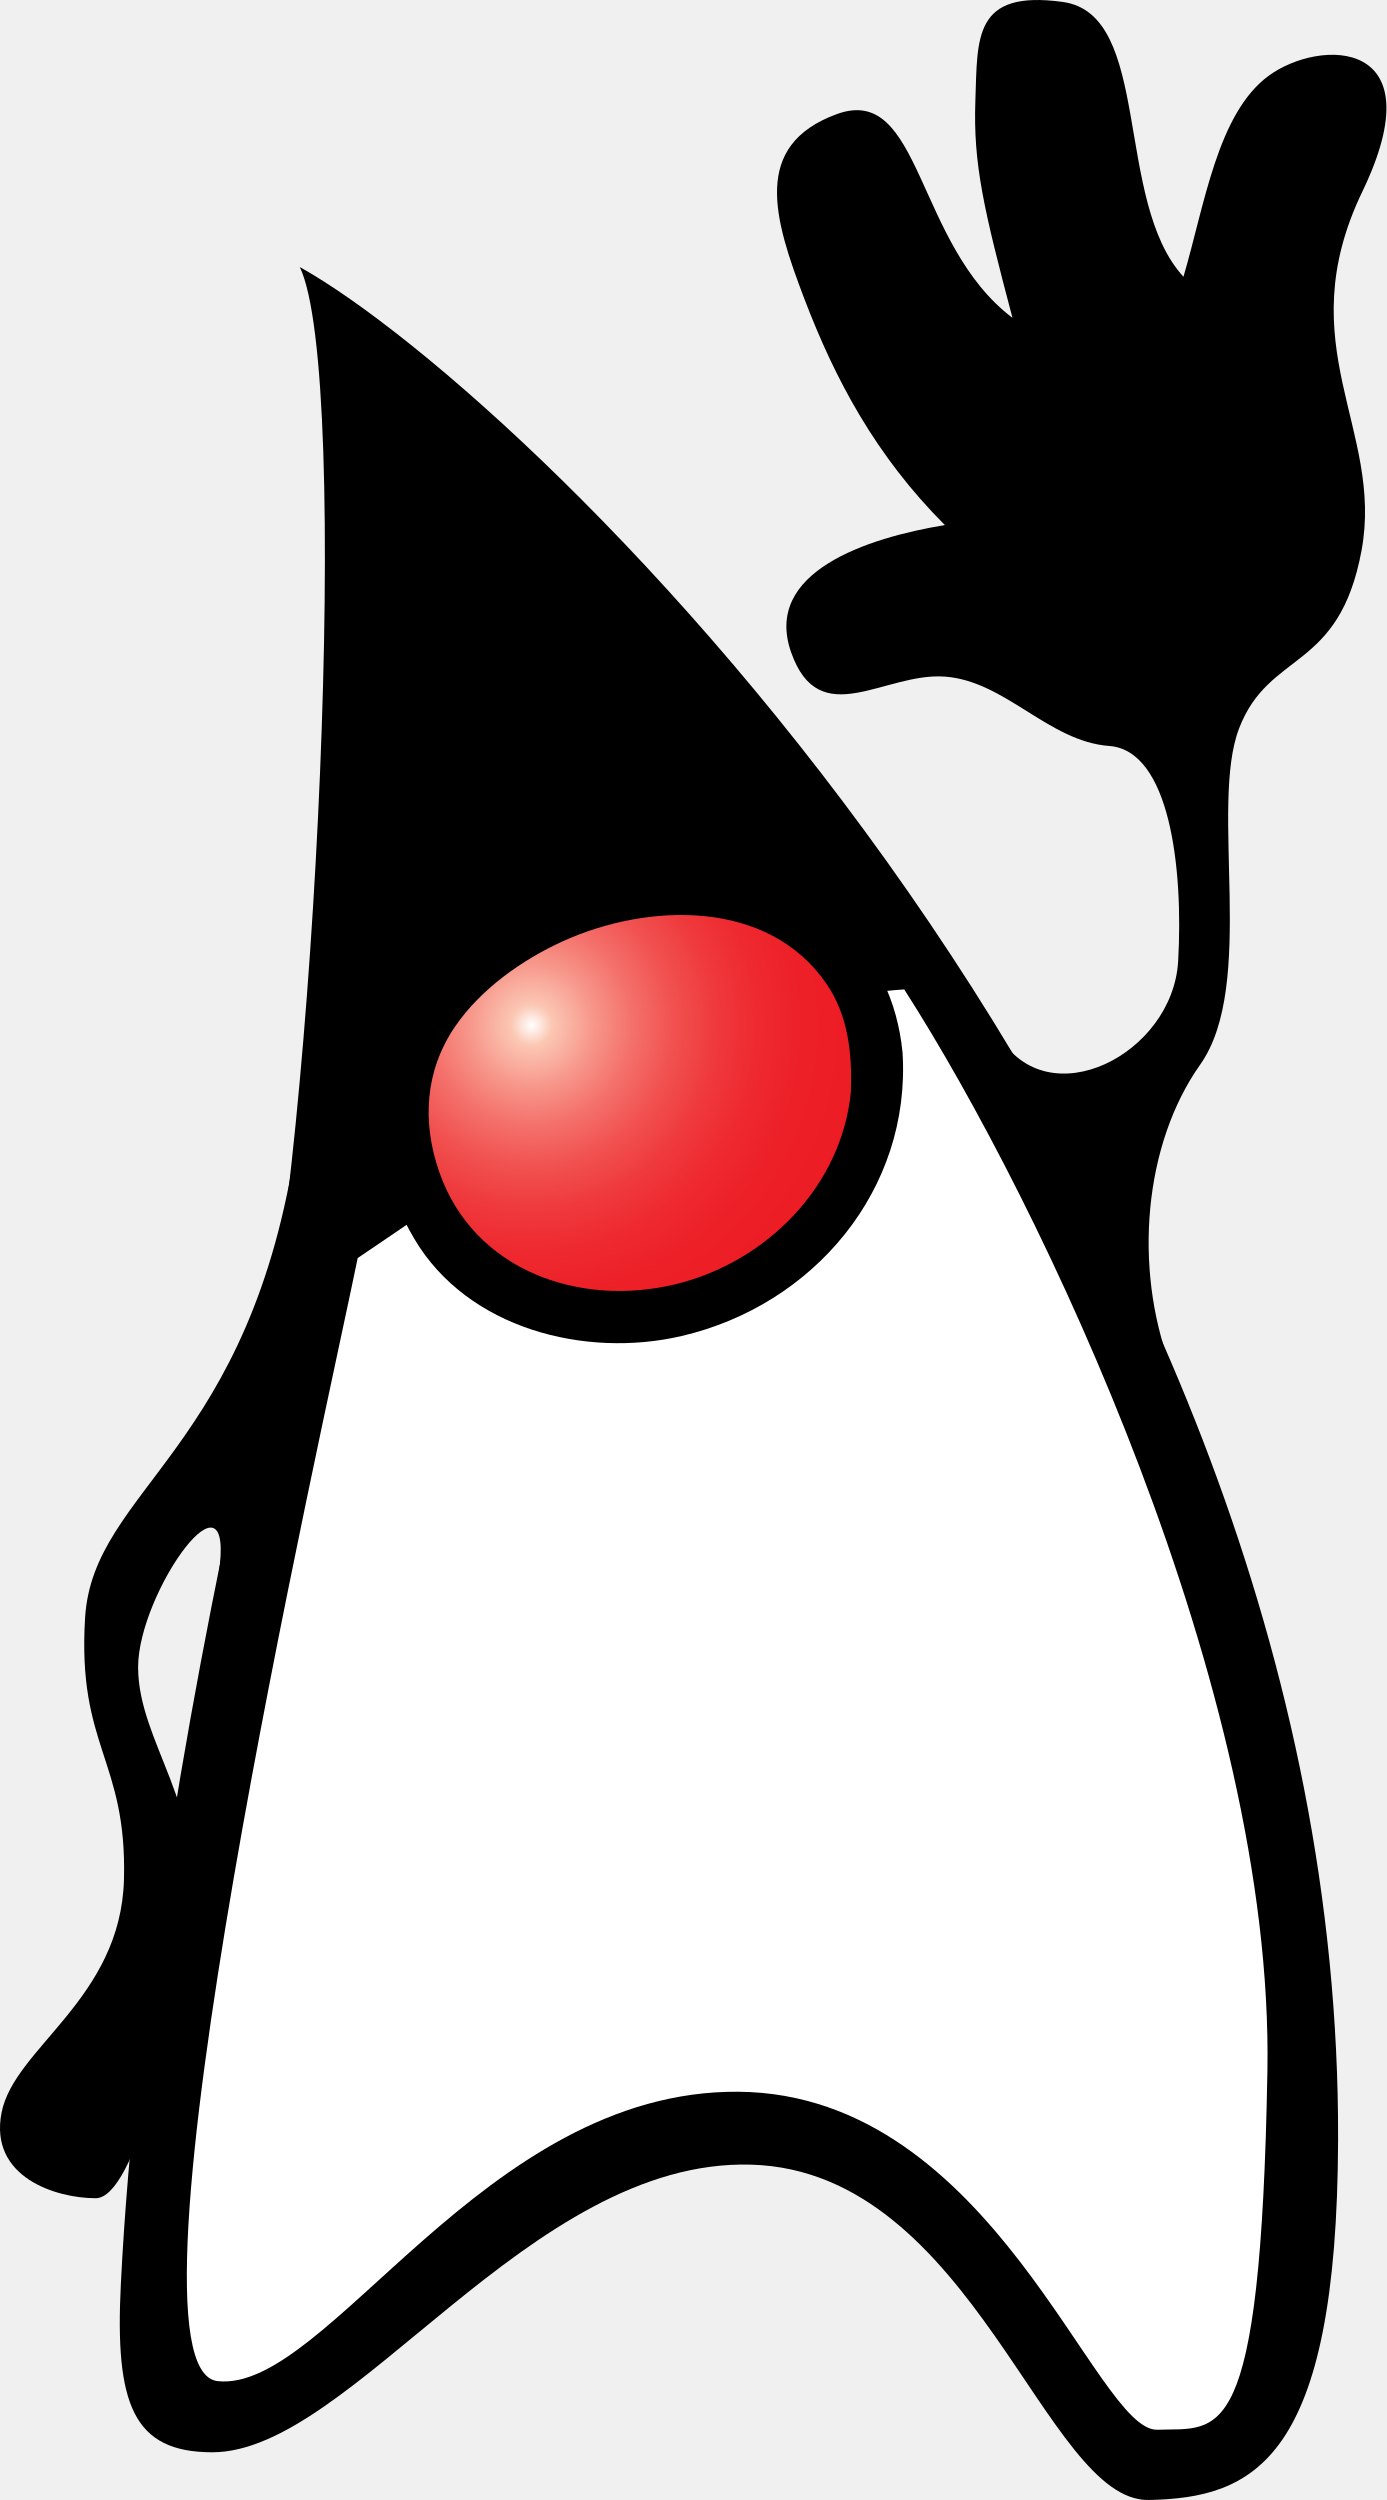
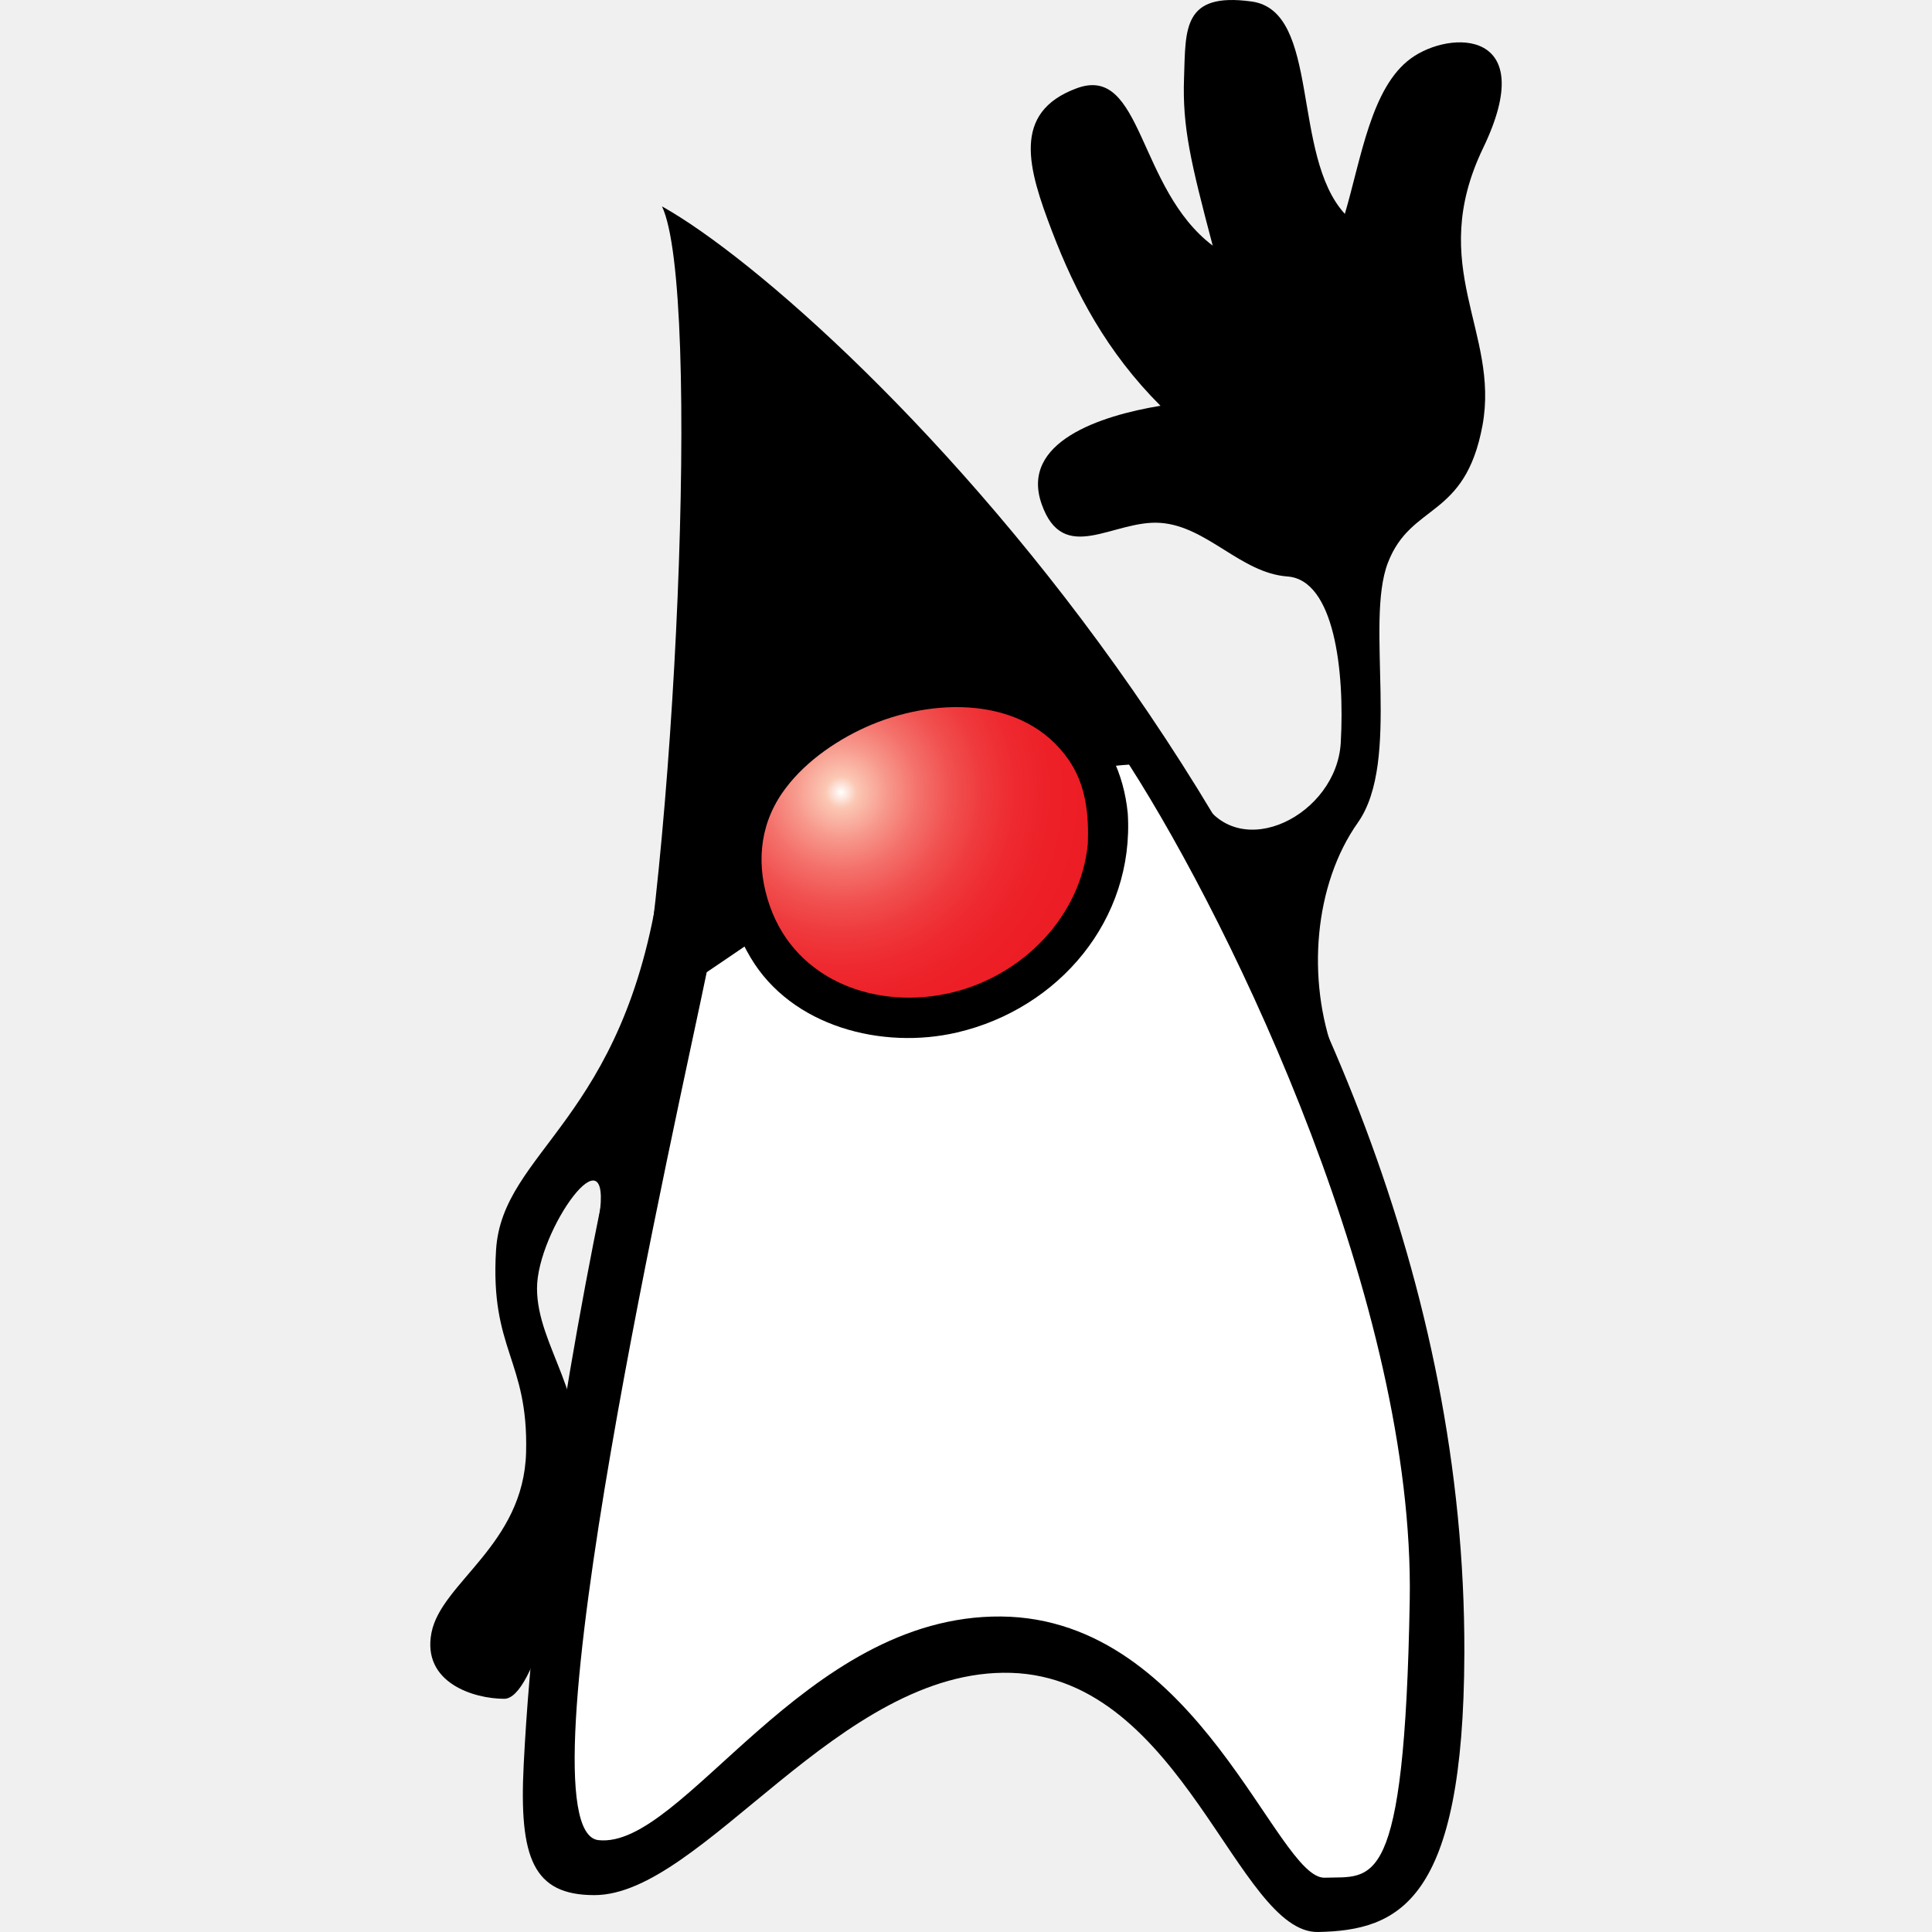
- <svg xmlns="http://www.w3.org/2000/svg" version="1.1" id="Layer_1" x="0px" y="0px" width="225.938px" height="407.407px" viewBox="0 0 225.938 407.407" enable-background="new 0 0 225.938 407.407" xml:space="preserve">
+ <svg xmlns="http://www.w3.org/2000/svg" version="1.1" id="Layer_1" x="0px" y="0px" width="64" height="64" viewBox="0 0 225.938 407.407" enable-background="new 0 0 225.938 407.407" xml:space="preserve">
  <path fill-rule="evenodd" clip-rule="evenodd" d="M48.859,43.518c8.424,17.64,2.736,140.832-7.128,184.032  c-9.864,43.272-19.728,98.28-22.032,144.576c-1.008,19.728,2.016,27.504,14.904,27.504c22.752,0,51.624-47.952,87.84-46.872  c36.288,1.08,47.808,55.008,64.8,54.648c16.992-0.36,30.672-6.264,30.816-58.752C218.563,191.981,87.235,64.973,48.859,43.518  L48.859,43.518L48.859,43.518L48.859,43.518z" />
  <path fill-rule="evenodd" clip-rule="evenodd" d="M162.763,168.726c7.992,13.464,28.368,3.096,29.232-12.096  c0.864-15.192-1.368-34.344-11.232-35.064c-9.864-0.72-16.92-10.584-26.784-11.304c-9.864-0.72-20.448,9.144-25.056-3.96  s12.384-18.648,25.056-20.736c-11.304-11.304-17.928-23.832-22.896-36.864c-4.968-13.032-8.64-24.984,5.256-30.096  c13.896-5.112,12.744,21.168,28.656,33.192c-4.68-17.712-6.408-25.056-6.048-35.352s-0.36-18.144,14.256-16.128  c14.616,2.016,8.28,32.4,19.656,44.784c3.456-11.736,5.544-26.64,13.896-32.76s27.36-6.264,15.264,18.864  c-12.096,25.128,3.528,38.736-0.144,58.536c-3.672,19.8-15.048,16.2-19.944,28.944c-4.896,12.744,2.88,41.76-6.336,54.792  c-9.216,13.032-10.872,33.048-4.896,49.032C172.339,205.374,162.763,168.726,162.763,168.726L162.763,168.726L162.763,168.726  L162.763,168.726z" />
  <path fill-rule="evenodd" clip-rule="evenodd" d="M48.355,185.646c-7.416,50.832-33.192,56.88-34.488,77.976  c-1.296,21.096,6.84,23.112,6.336,42.624c-0.504,19.512-17.856,27.432-19.944,38.016s8.928,13.968,15.336,13.968  c6.408,0,12.816-28.08,15.408-45.936s-8.496-28.368-8.496-40.608c0-12.24,16.056-34.632,13.104-14.976  C48.931,235.686,55.268,208.901,48.355,185.646L48.355,185.646L48.355,185.646L48.355,185.646z" />
  <path fill-rule="evenodd" clip-rule="evenodd" fill="#FFFFFF" d="M58.292,205.013c-5.616,27.504-40.68,181.08-22.824,183.024  c17.856,1.944,43.272-47.52,84.888-47.16c41.688,0.36,58.104,55.44,68.256,55.08c10.152-0.36,16.848,3.6,17.928-58.464  c1.08-62.064-36.792-141.336-59.184-176.256C116.971,163.181,84.283,187.518,58.292,205.013L58.292,205.013L58.292,205.013  L58.292,205.013z" />
  <g>
    <path fill="none" d="M139.162,172.181c-1.95-18.251-19.12-25.421-35.661-23.168c-13.889,1.893-32.403,13.613-34.107,28.64   c-1.921,16.937,11.402,32.522,28.361,33.203c15.03,0.604,31.176-6.668,37.93-20.79   C138.415,184.362,139.482,178.488,139.162,172.181" />
    <path d="M147.082,171.533c-1.662-17.195-14.407-27.988-30.895-30.627c-15.924-2.549-33.26,4.998-44.408,16.146   c-12.538,12.538-13.039,29.978-4.26,44.833c8.661,14.657,27.847,19.501,43.563,15.835   C132.588,212.705,148.48,193.896,147.082,171.533" />
    <radialGradient id="SVGID_1_" cx="86.63" cy="167.069" r="54.715" gradientUnits="userSpaceOnUse">
      <stop offset="0" style="stop-color:#FFFFFF" />
      <stop offset="0.06" style="stop-color:#FBC8B4" />
      <stop offset="0.071" style="stop-color:#FBC3B0" />
      <stop offset="0.183" style="stop-color:#F7978B" />
      <stop offset="0.299" style="stop-color:#F4716B" />
      <stop offset="0.42" style="stop-color:#F15251" />
      <stop offset="0.545" style="stop-color:#EF3A3D" />
      <stop offset="0.678" style="stop-color:#EE292F" />
      <stop offset="0.822" style="stop-color:#ED1F27" />
      <stop offset="1" style="stop-color:#ED1C24" />
    </radialGradient>
    <path fill="url(#SVGID_1_)" stroke="#000000" d="M139.162,177.941c-1.493,15.627-13.947,28.182-28.944,31.824   c-15.87,3.854-33.393-2.257-39.096-18.576c-2.912-8.332-2.37-16.879,2.637-24.198c4.223-6.171,11.033-11,17.779-14.066   c13.924-6.326,33.832-7.029,43.531,7.077C138.744,165.348,139.387,171.641,139.162,177.941" />
  </g>
</svg>
